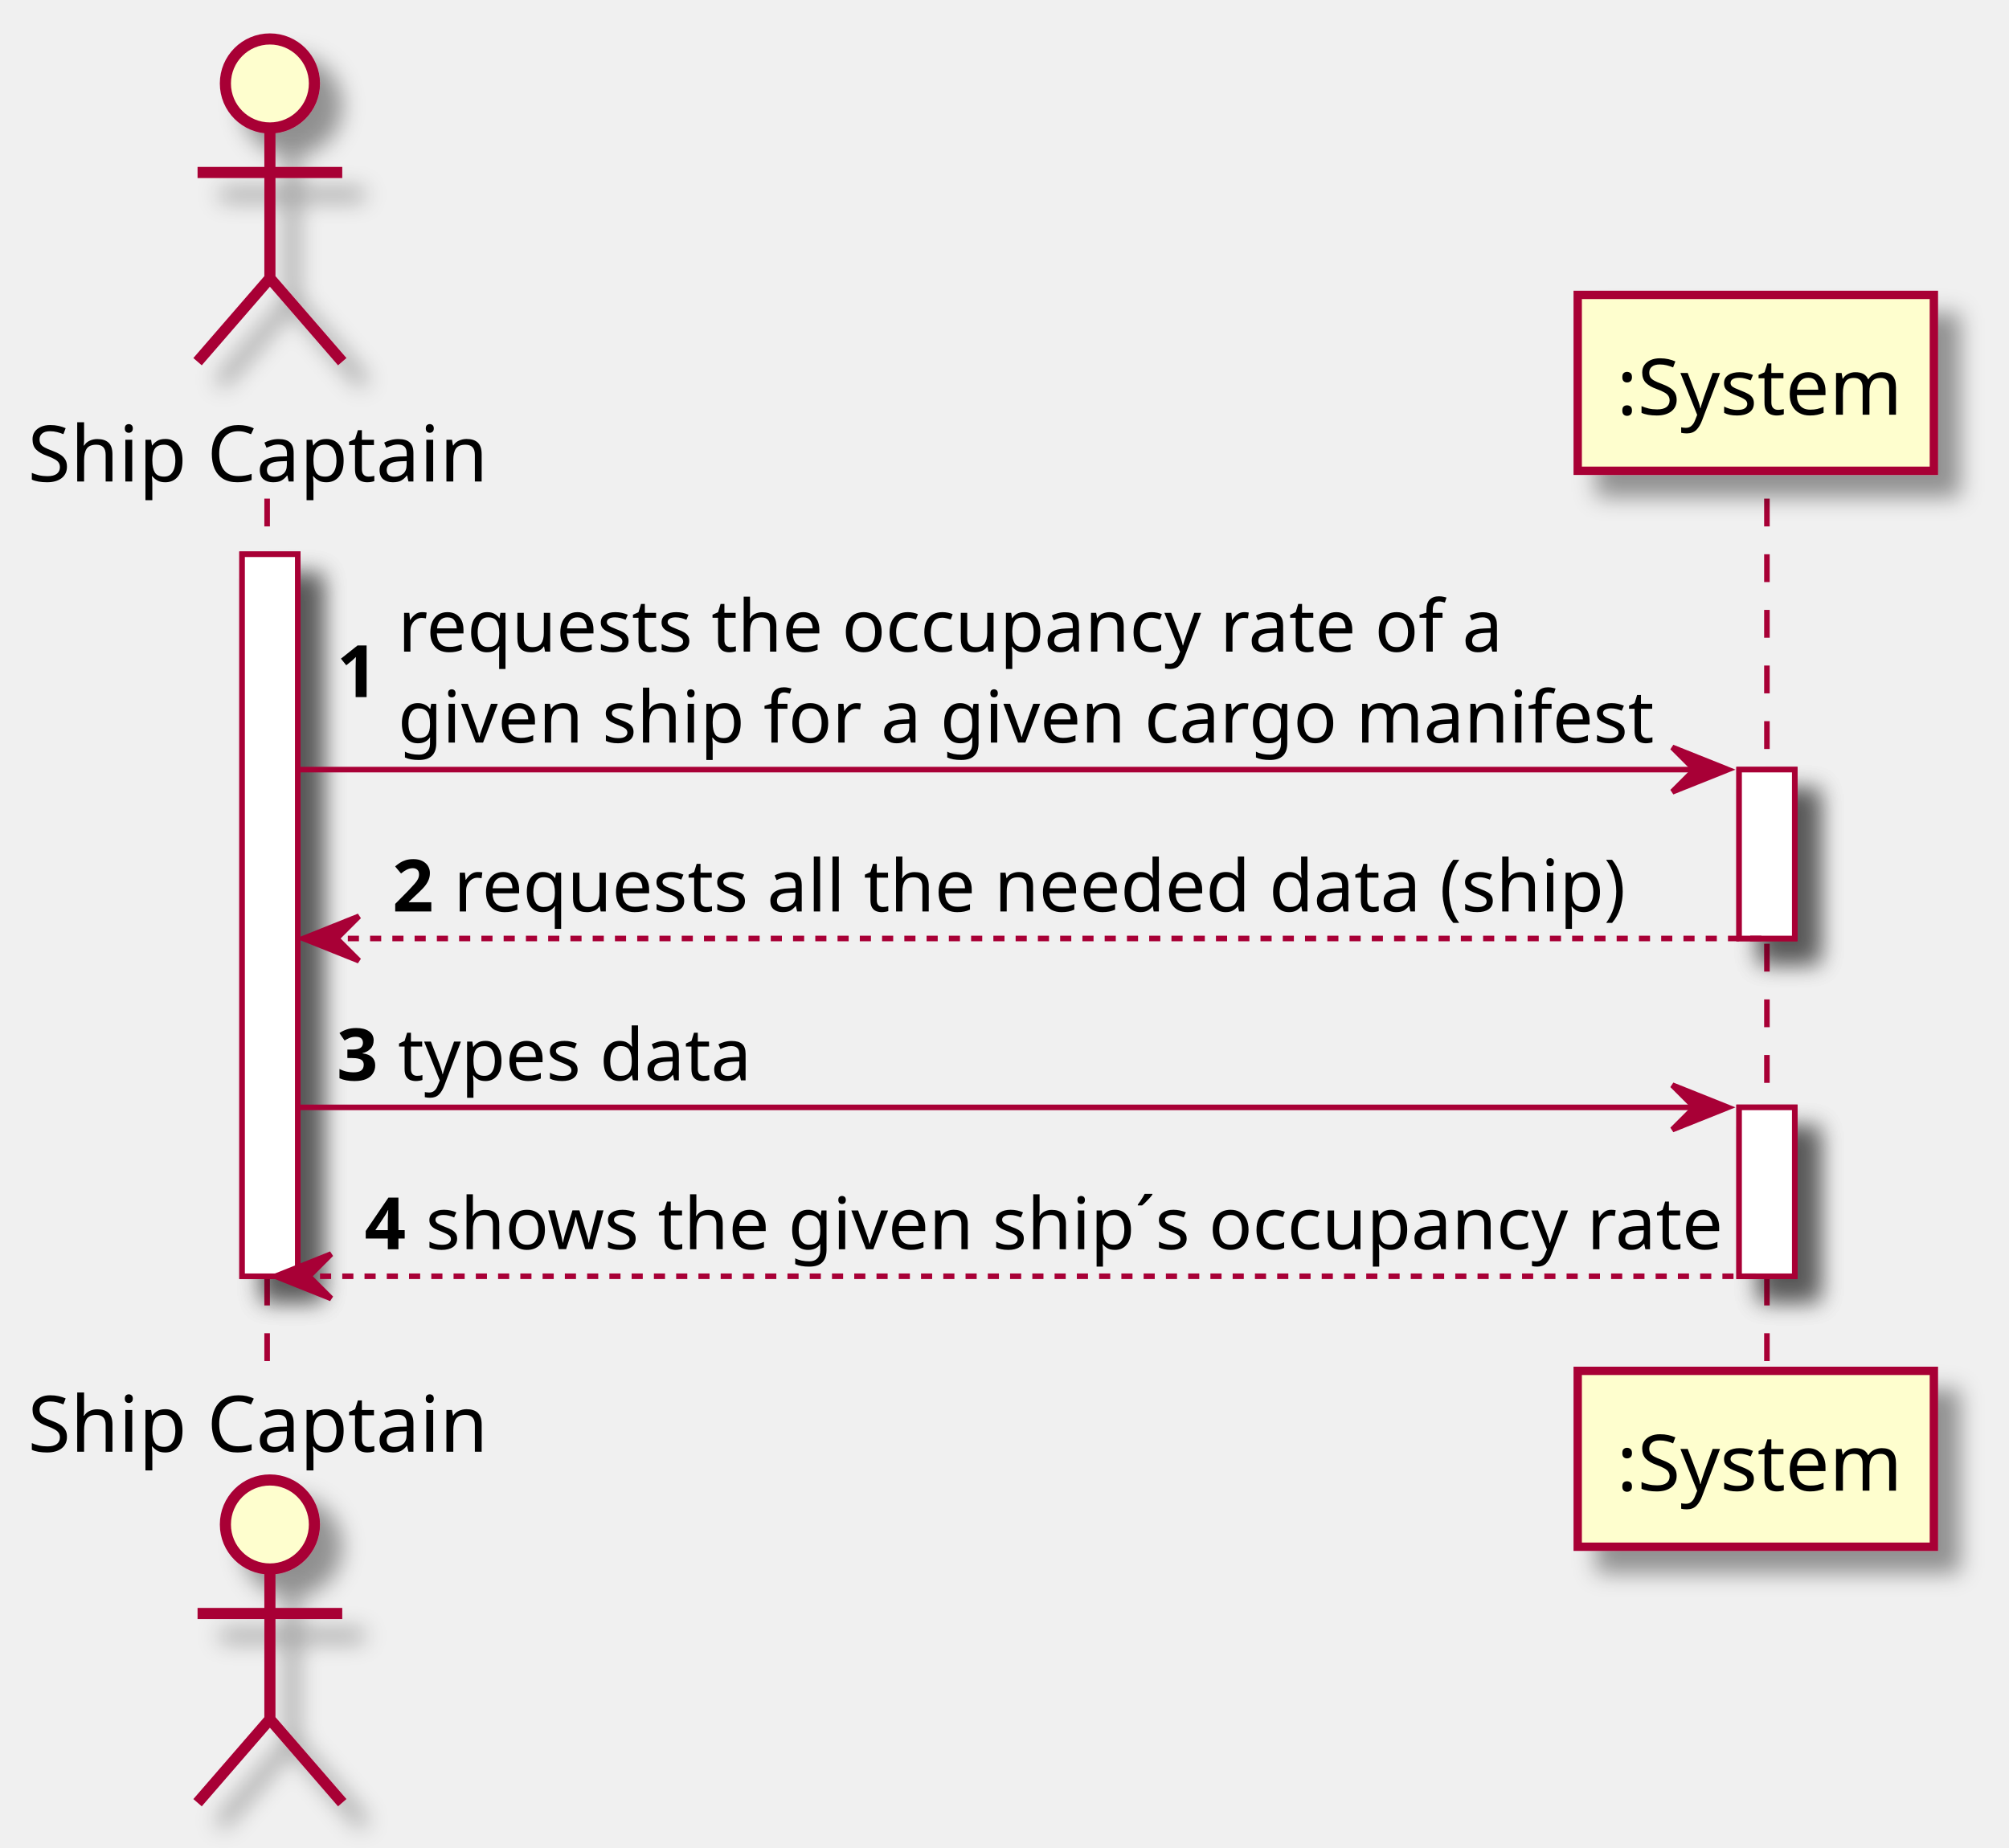
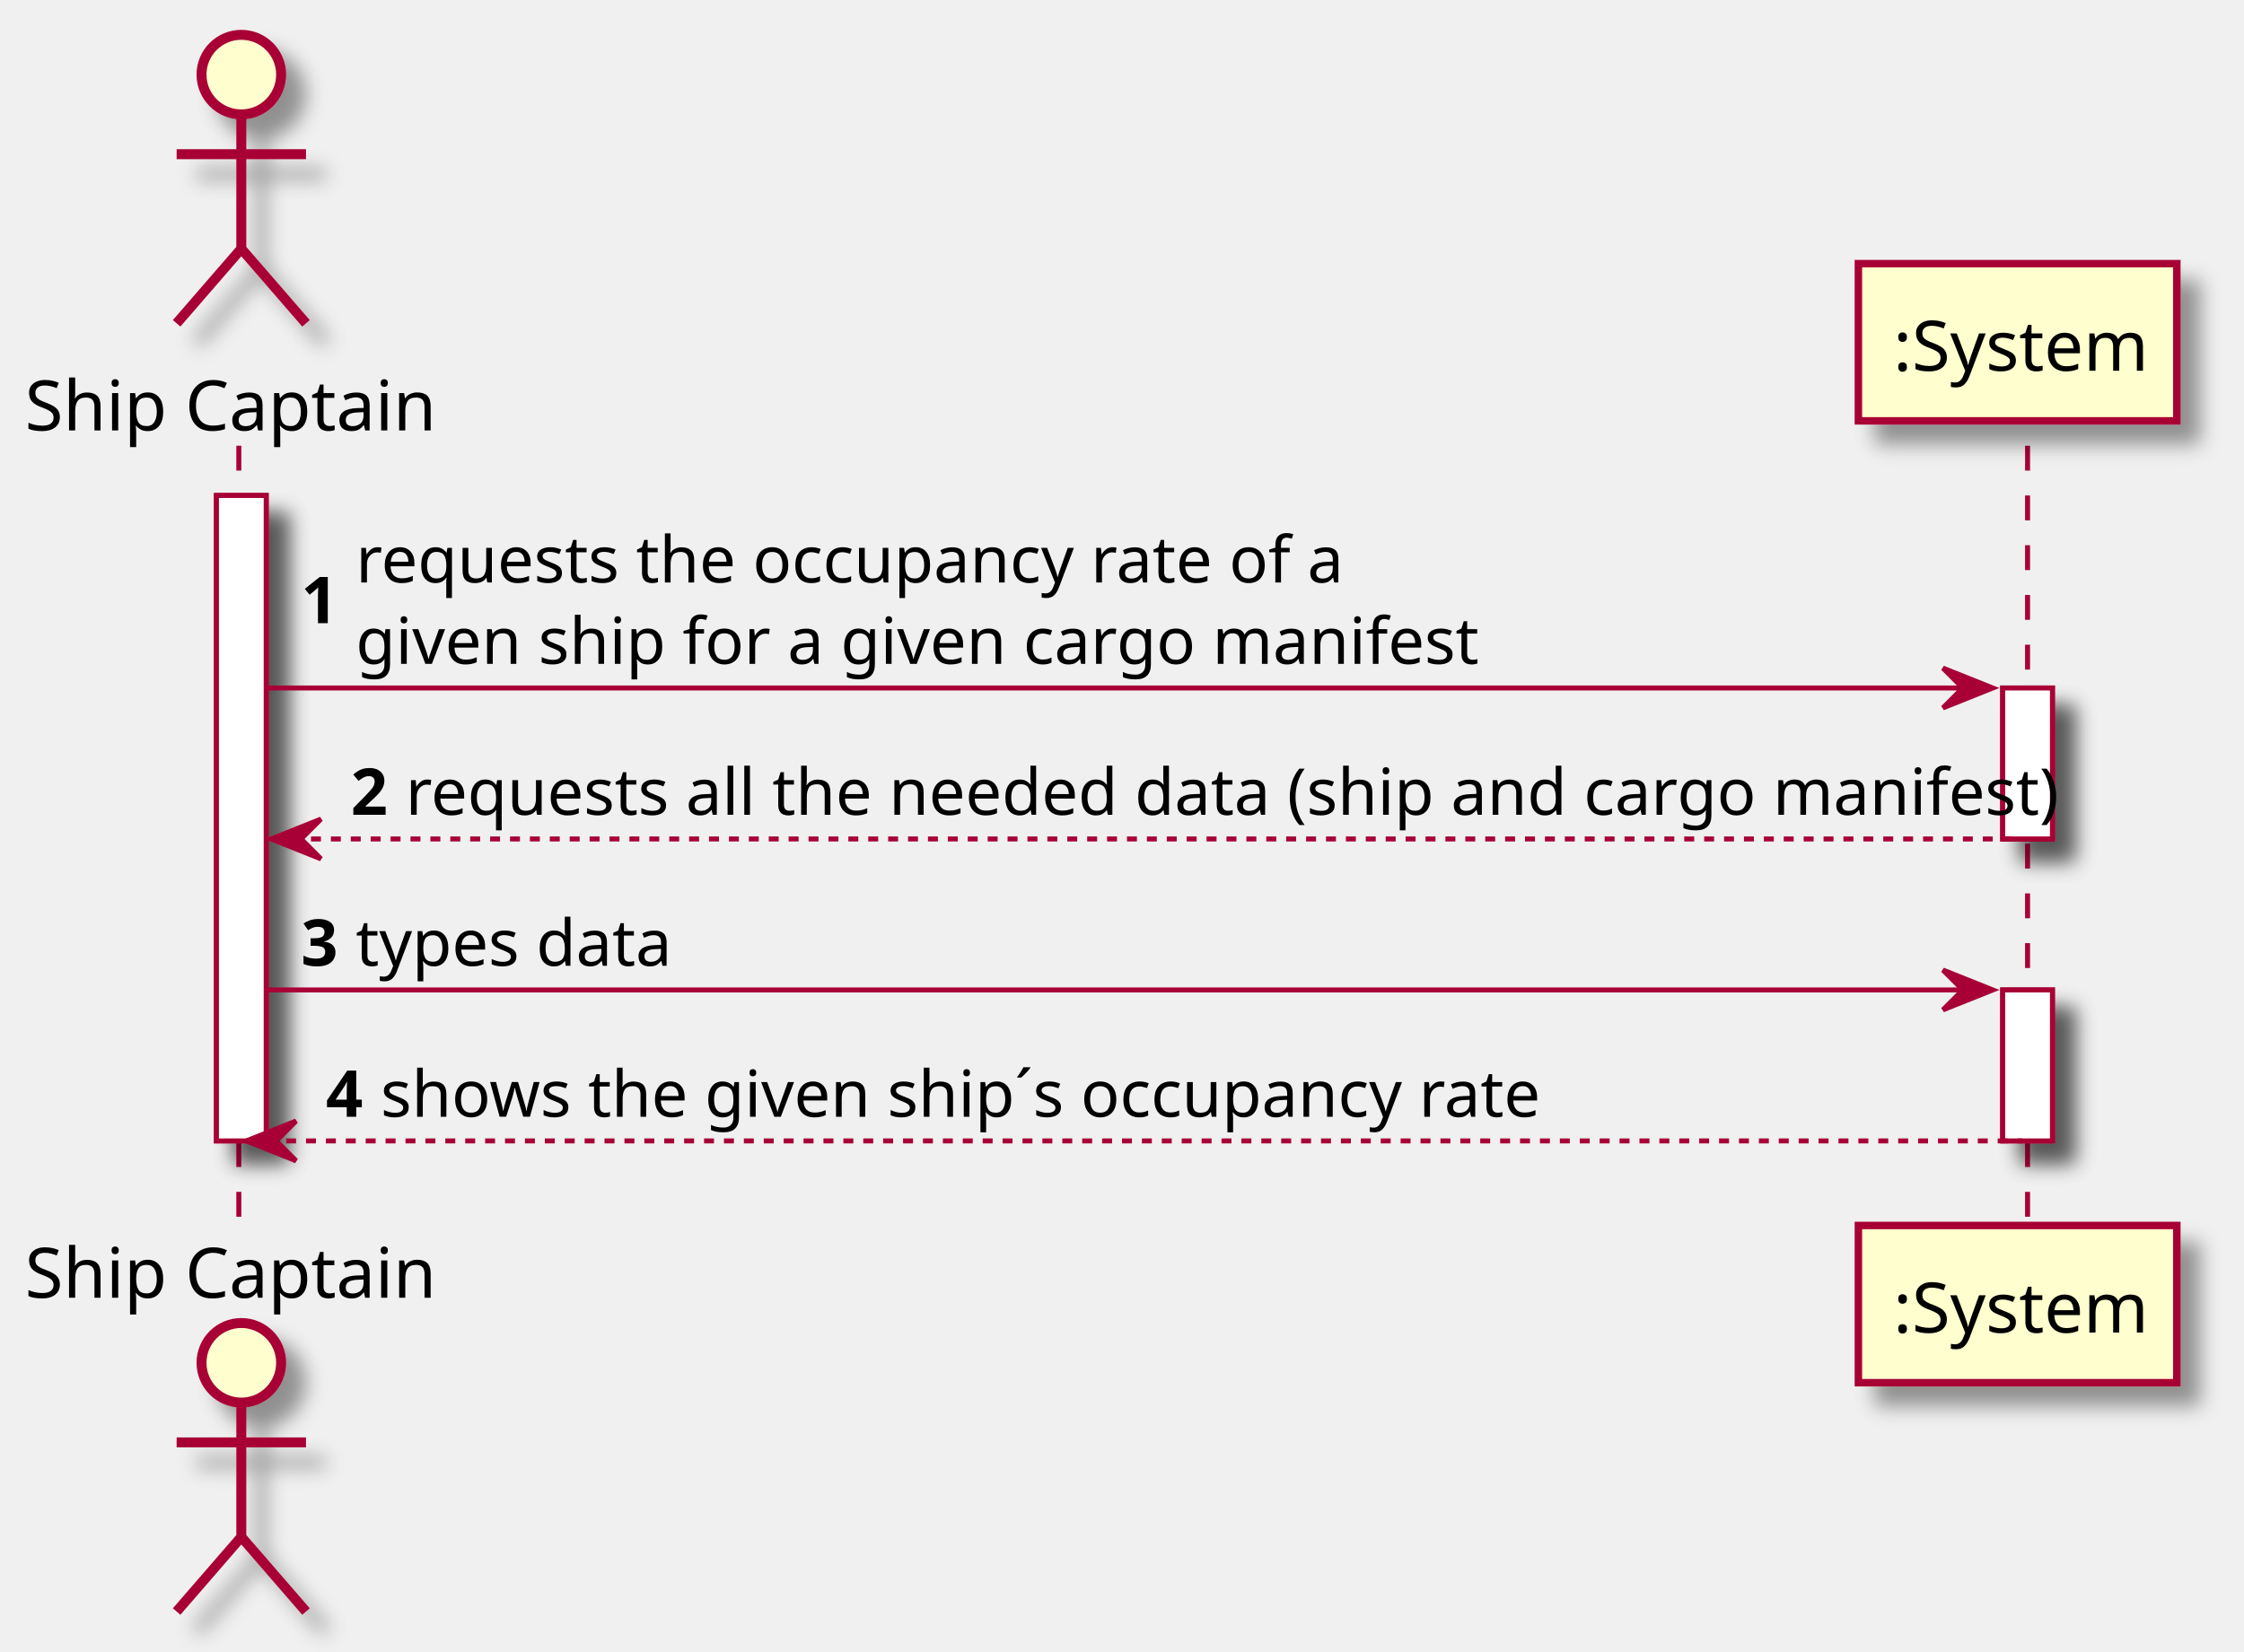
- <svg xmlns="http://www.w3.org/2000/svg" contentScriptType="application/ecmascript" contentStyleType="text/css" height="332px" preserveAspectRatio="none" style="width:361px;height:332px;background:#FFFFFF;" version="1.1" viewBox="0 0 361 332" width="361px" zoomAndPan="magnify">
+ <svg xmlns="http://www.w3.org/2000/svg" contentScriptType="application/ecmascript" contentStyleType="text/css" height="332px" preserveAspectRatio="none" style="width:451px;height:332px;background:#FFFFFF;" version="1.1" viewBox="0 0 451 332" width="451px" zoomAndPan="magnify">
  <defs>
-     <filter height="300%" id="f14am0wkx1tebw" width="300%" x="-1" y="-1">
+     <filter height="300%" id="f16m8f4avjhffe" width="300%" x="-1" y="-1">
      <feGaussianBlur result="blurOut" stdDeviation="2.0" />
      <feColorMatrix in="blurOut" result="blurOut2" type="matrix" values="0 0 0 0 0 0 0 0 0 0 0 0 0 0 0 0 0 0 .4 0" />
      <feOffset dx="4.0" dy="4.0" in="blurOut2" result="blurOut3" />
      <feBlend in="SourceGraphic" in2="blurOut3" mode="normal" />
    </filter>
  </defs>
  <g>
-     <rect fill="#FFFFFF" filter="url(#f14am0wkx1tebw)" height="129.758" style="stroke:#A80036;stroke-width:1.0;" width="10" x="43.5" y="99.609" />
-     <rect fill="#FFFFFF" filter="url(#f14am0wkx1tebw)" height="30.352" style="stroke:#A80036;stroke-width:1.0;" width="10" x="312.5" y="138.312" />
-     <rect fill="#FFFFFF" filter="url(#f14am0wkx1tebw)" height="30.352" style="stroke:#A80036;stroke-width:1.0;" width="10" x="312.5" y="199.016" />
+     <rect fill="#FFFFFF" filter="url(#f16m8f4avjhffe)" height="129.758" style="stroke:#A80036;stroke-width:1.0;" width="10" x="43.5" y="99.609" />
+     <rect fill="#FFFFFF" filter="url(#f16m8f4avjhffe)" height="30.352" style="stroke:#A80036;stroke-width:1.0;" width="10" x="402.5" y="138.312" />
+     <rect fill="#FFFFFF" filter="url(#f16m8f4avjhffe)" height="30.352" style="stroke:#A80036;stroke-width:1.0;" width="10" x="402.5" y="199.016" />
    <line style="stroke:#A80036;stroke-width:1.0;stroke-dasharray:5.0,5.0;" x1="48" x2="48" y1="89.609" y2="247.367" />
-     <line style="stroke:#A80036;stroke-width:1.0;stroke-dasharray:5.0,5.0;" x1="317.5" x2="317.5" y1="89.609" y2="247.367" />
+     <line style="stroke:#A80036;stroke-width:1.0;stroke-dasharray:5.0,5.0;" x1="407.5" x2="407.5" y1="89.609" y2="247.367" />
    <text fill="#000000" font-family="sans-serif" font-size="14" lengthAdjust="spacing" textLength="81" x="5" y="86.533">Ship Captain</text>
-     <ellipse cx="48.5" cy="15" fill="#FEFECE" filter="url(#f14am0wkx1tebw)" rx="8" ry="8" style="stroke:#A80036;stroke-width:2.0;" />
-     <path d="M48.5,23 L48.5,50 M35.5,31 L61.5,31 M48.5,50 L35.5,65 M48.5,50 L61.5,65 " fill="none" filter="url(#f14am0wkx1tebw)" style="stroke:#A80036;stroke-width:2.0;" />
+     <ellipse cx="48.5" cy="15" fill="#FEFECE" filter="url(#f16m8f4avjhffe)" rx="8" ry="8" style="stroke:#A80036;stroke-width:2.0;" />
+     <path d="M48.5,23 L48.5,50 M35.5,31 L61.5,31 M48.5,50 L35.5,65 M48.5,50 L61.5,65 " fill="none" filter="url(#f16m8f4avjhffe)" style="stroke:#A80036;stroke-width:2.0;" />
    <text fill="#000000" font-family="sans-serif" font-size="14" lengthAdjust="spacing" textLength="81" x="5" y="260.9">Ship Captain</text>
-     <ellipse cx="48.5" cy="273.977" fill="#FEFECE" filter="url(#f14am0wkx1tebw)" rx="8" ry="8" style="stroke:#A80036;stroke-width:2.0;" />
-     <path d="M48.5,281.977 L48.5,308.977 M35.5,289.977 L61.5,289.977 M48.5,308.977 L35.5,323.977 M48.5,308.977 L61.5,323.977 " fill="none" filter="url(#f14am0wkx1tebw)" style="stroke:#A80036;stroke-width:2.0;" />
-     <rect fill="#FEFECE" filter="url(#f14am0wkx1tebw)" height="31.609" style="stroke:#A80036;stroke-width:1.5;" width="64" x="283.5" y="53" />
-     <text fill="#000000" font-family="sans-serif" font-size="14" lengthAdjust="spacing" textLength="50" x="290.5" y="74.533">:System</text>
-     <rect fill="#FEFECE" filter="url(#f14am0wkx1tebw)" height="31.609" style="stroke:#A80036;stroke-width:1.5;" width="64" x="283.5" y="246.367" />
-     <text fill="#000000" font-family="sans-serif" font-size="14" lengthAdjust="spacing" textLength="50" x="290.5" y="267.9">:System</text>
-     <rect fill="#FFFFFF" filter="url(#f14am0wkx1tebw)" height="129.758" style="stroke:#A80036;stroke-width:1.0;" width="10" x="43.5" y="99.609" />
-     <rect fill="#FFFFFF" filter="url(#f14am0wkx1tebw)" height="30.352" style="stroke:#A80036;stroke-width:1.0;" width="10" x="312.5" y="138.312" />
-     <rect fill="#FFFFFF" filter="url(#f14am0wkx1tebw)" height="30.352" style="stroke:#A80036;stroke-width:1.0;" width="10" x="312.5" y="199.016" />
-     <polygon fill="#A80036" points="300.5,134.312,310.5,138.312,300.5,142.312,304.5,138.312" style="stroke:#A80036;stroke-width:1.0;" />
-     <line style="stroke:#A80036;stroke-width:1.0;" x1="53.5" x2="306.5" y1="138.312" y2="138.312" />
+     <ellipse cx="48.5" cy="273.977" fill="#FEFECE" filter="url(#f16m8f4avjhffe)" rx="8" ry="8" style="stroke:#A80036;stroke-width:2.0;" />
+     <path d="M48.5,281.977 L48.5,308.977 M35.5,289.977 L61.5,289.977 M48.5,308.977 L35.5,323.977 M48.5,308.977 L61.5,323.977 " fill="none" filter="url(#f16m8f4avjhffe)" style="stroke:#A80036;stroke-width:2.0;" />
+     <rect fill="#FEFECE" filter="url(#f16m8f4avjhffe)" height="31.609" style="stroke:#A80036;stroke-width:1.5;" width="64" x="373.5" y="53" />
+     <text fill="#000000" font-family="sans-serif" font-size="14" lengthAdjust="spacing" textLength="50" x="380.5" y="74.533">:System</text>
+     <rect fill="#FEFECE" filter="url(#f16m8f4avjhffe)" height="31.609" style="stroke:#A80036;stroke-width:1.5;" width="64" x="373.5" y="246.367" />
+     <text fill="#000000" font-family="sans-serif" font-size="14" lengthAdjust="spacing" textLength="50" x="380.5" y="267.9">:System</text>
+     <rect fill="#FFFFFF" filter="url(#f16m8f4avjhffe)" height="129.758" style="stroke:#A80036;stroke-width:1.0;" width="10" x="43.5" y="99.609" />
+     <rect fill="#FFFFFF" filter="url(#f16m8f4avjhffe)" height="30.352" style="stroke:#A80036;stroke-width:1.0;" width="10" x="402.5" y="138.312" />
+     <rect fill="#FFFFFF" filter="url(#f16m8f4avjhffe)" height="30.352" style="stroke:#A80036;stroke-width:1.0;" width="10" x="402.5" y="199.016" />
+     <polygon fill="#A80036" points="390.5,134.312,400.5,138.312,390.5,142.312,394.5,138.312" style="stroke:#A80036;stroke-width:1.0;" />
+     <line style="stroke:#A80036;stroke-width:1.0;" x1="53.5" x2="396.5" y1="138.312" y2="138.312" />
    <text fill="#000000" font-family="sans-serif" font-size="13" font-weight="bold" lengthAdjust="spacing" textLength="7" x="60.5" y="125.28">1</text>
    <text fill="#000000" font-family="sans-serif" font-size="13" lengthAdjust="spacing" textLength="190" x="71.5" y="117.105">requests the occupancy rate of a</text>
    <text fill="#000000" font-family="sans-serif" font-size="13" lengthAdjust="spacing" textLength="208" x="71.5" y="133.456">given ship for a given cargo manifest</text>
    <polygon fill="#A80036" points="64.5,164.664,54.5,168.664,64.5,172.664,60.5,168.664" style="stroke:#A80036;stroke-width:1.0;" />
-     <line style="stroke:#A80036;stroke-width:1.0;stroke-dasharray:2.0,2.0;" x1="58.5" x2="316.5" y1="168.664" y2="168.664" />
+     <line style="stroke:#A80036;stroke-width:1.0;stroke-dasharray:2.0,2.0;" x1="58.5" x2="406.5" y1="168.664" y2="168.664" />
    <text fill="#000000" font-family="sans-serif" font-size="13" font-weight="bold" lengthAdjust="spacing" textLength="7" x="70.5" y="163.808">2</text>
-     <text fill="#000000" font-family="sans-serif" font-size="13" lengthAdjust="spacing" textLength="200" x="81.5" y="163.808">requests all the needed data (ship)</text>
-     <polygon fill="#A80036" points="300.5,195.016,310.5,199.016,300.5,203.016,304.5,199.016" style="stroke:#A80036;stroke-width:1.0;" />
-     <line style="stroke:#A80036;stroke-width:1.0;" x1="53.5" x2="306.5" y1="199.016" y2="199.016" />
+     <text fill="#000000" font-family="sans-serif" font-size="13" lengthAdjust="spacing" textLength="314" x="81.5" y="163.808">requests all the needed data (ship and cargo manifest)</text>
+     <polygon fill="#A80036" points="390.5,195.016,400.5,199.016,390.5,203.016,394.5,199.016" style="stroke:#A80036;stroke-width:1.0;" />
+     <line style="stroke:#A80036;stroke-width:1.0;" x1="53.5" x2="396.5" y1="199.016" y2="199.016" />
    <text fill="#000000" font-family="sans-serif" font-size="13" font-weight="bold" lengthAdjust="spacing" textLength="7" x="60.5" y="194.159">3</text>
    <text fill="#000000" font-family="sans-serif" font-size="13" lengthAdjust="spacing" textLength="61" x="71.5" y="194.159">types data</text>
    <polygon fill="#A80036" points="59.5,225.367,49.5,229.367,59.5,233.367,55.5,229.367" style="stroke:#A80036;stroke-width:1.0;" />
-     <line style="stroke:#A80036;stroke-width:1.0;stroke-dasharray:2.0,2.0;" x1="53.5" x2="316.5" y1="229.367" y2="229.367" />
+     <line style="stroke:#A80036;stroke-width:1.0;stroke-dasharray:2.0,2.0;" x1="53.5" x2="406.5" y1="229.367" y2="229.367" />
    <text fill="#000000" font-family="sans-serif" font-size="13" font-weight="bold" lengthAdjust="spacing" textLength="7" x="65.5" y="224.511">4</text>
    <text fill="#000000" font-family="sans-serif" font-size="13" lengthAdjust="spacing" textLength="224" x="76.5" y="224.511">shows the given ship´s occupancy rate</text>
  </g>
</svg>
